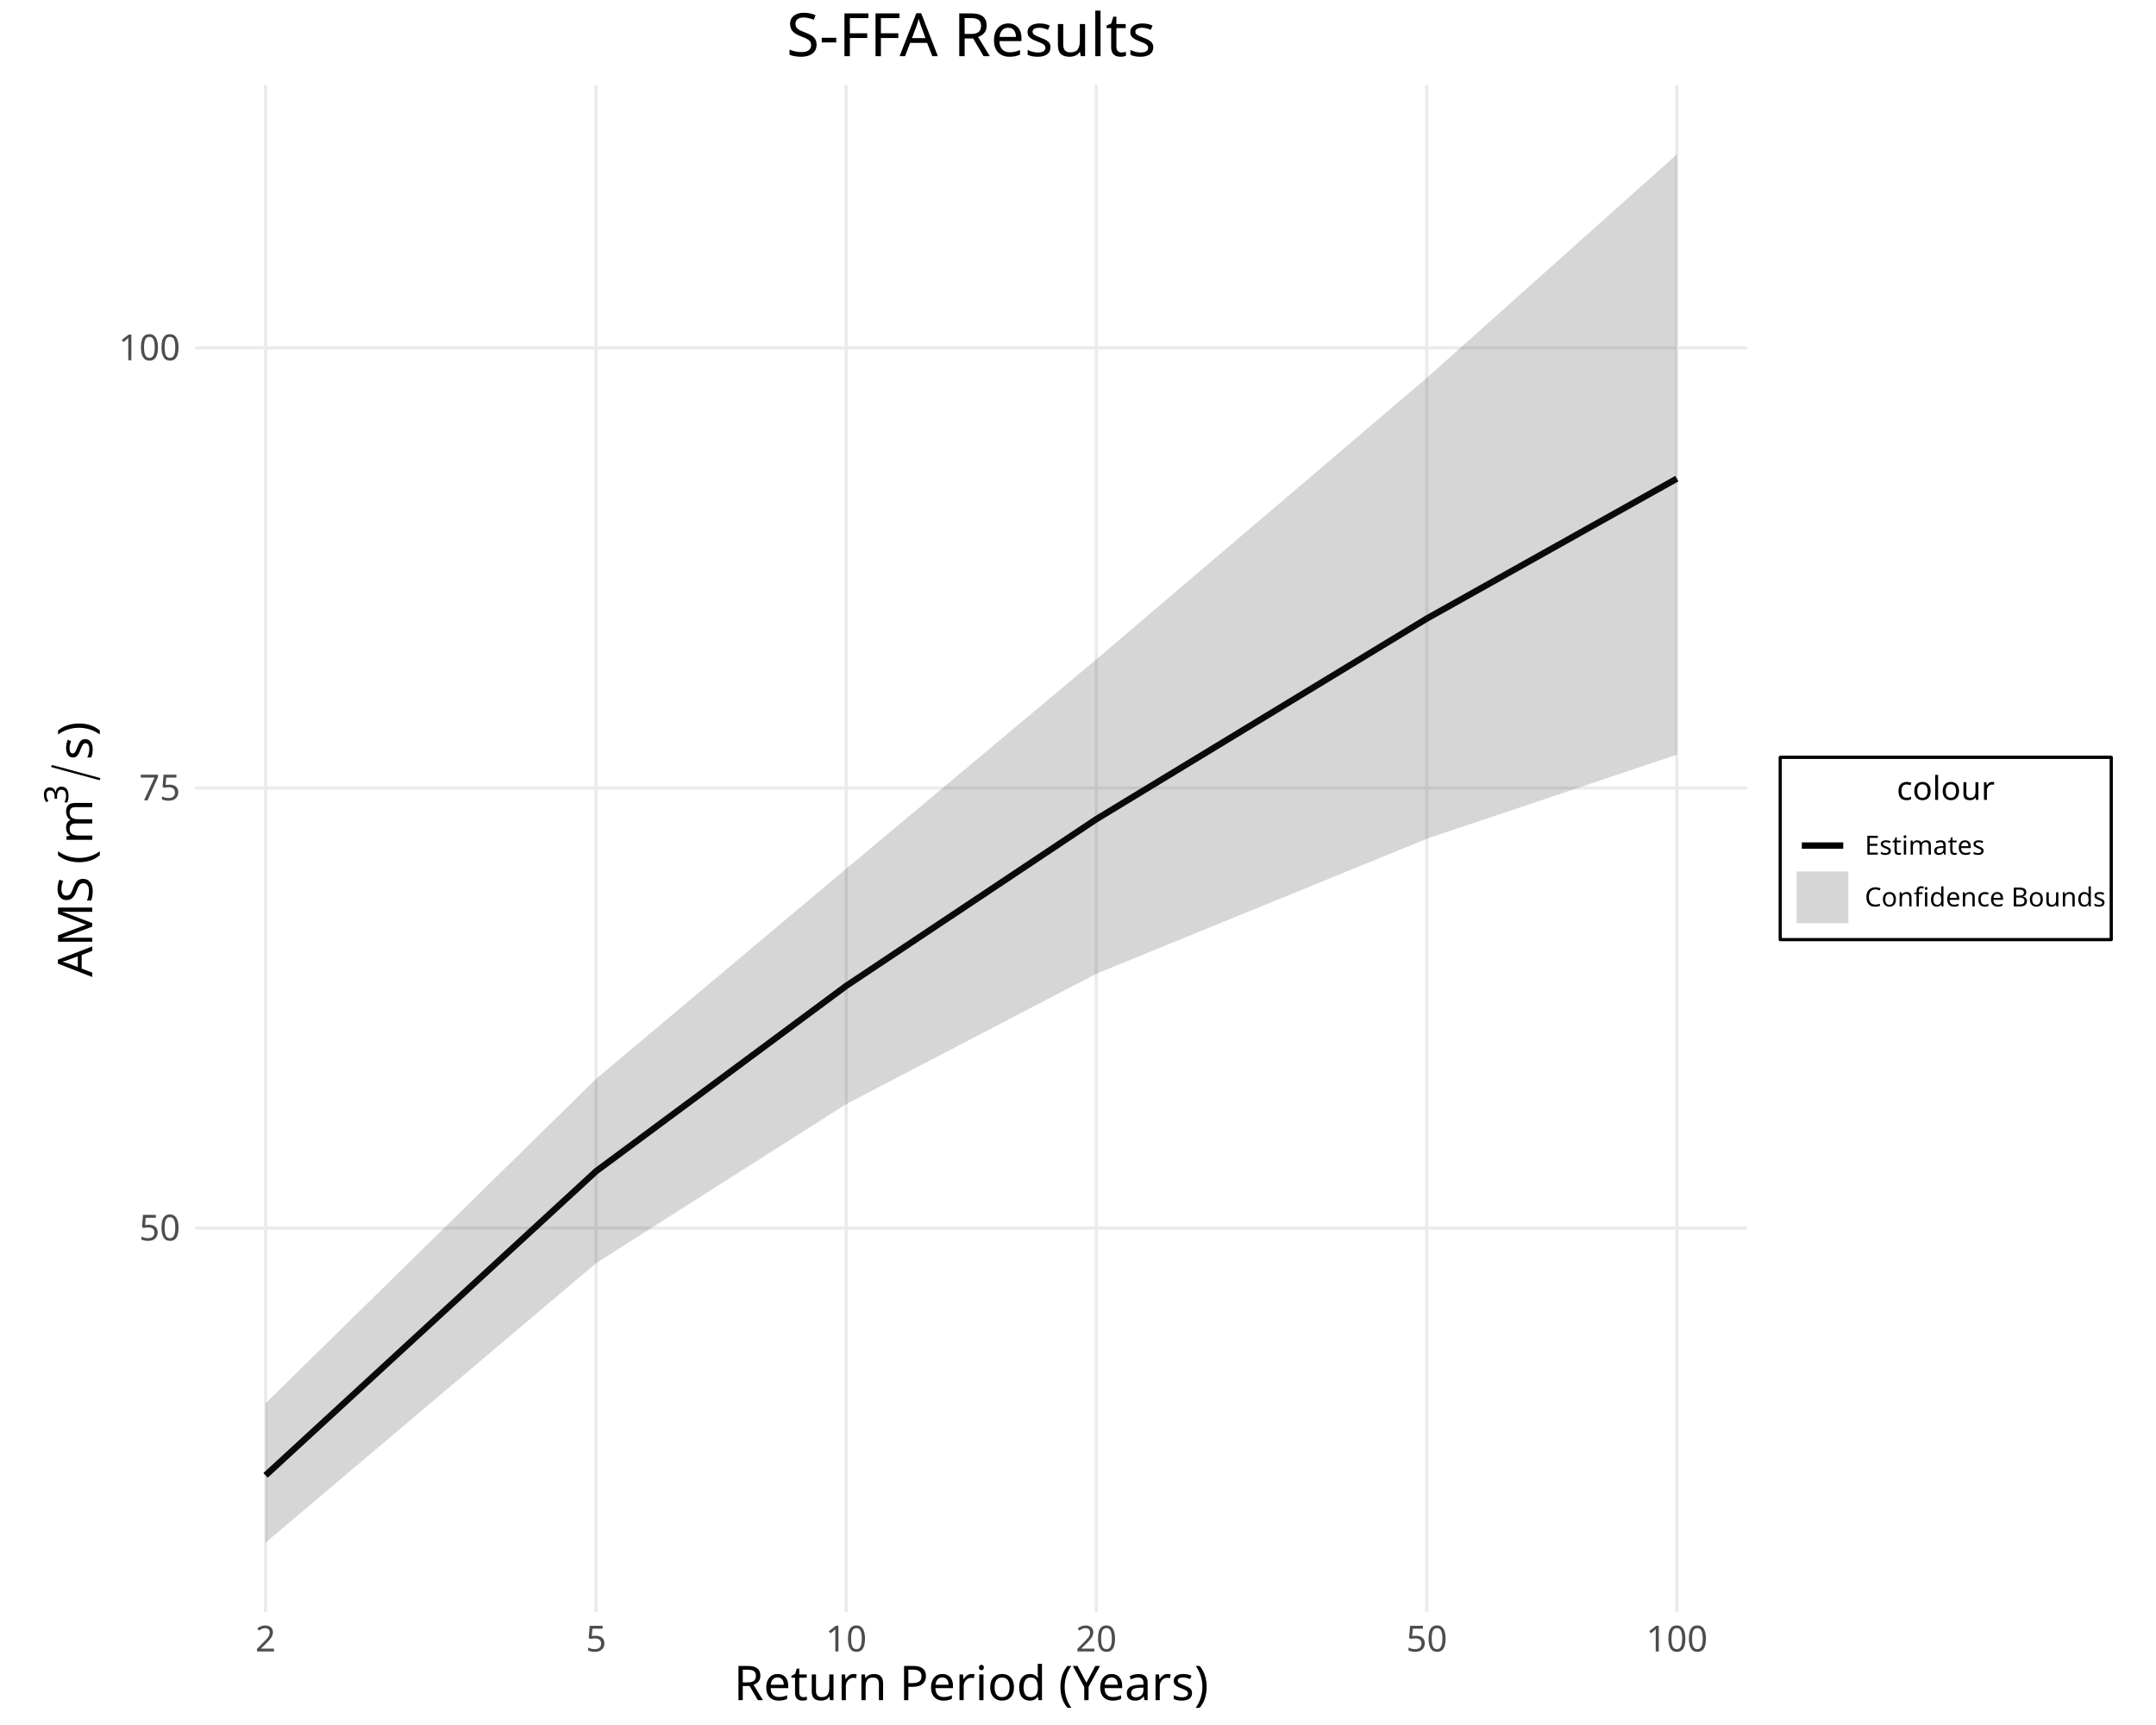
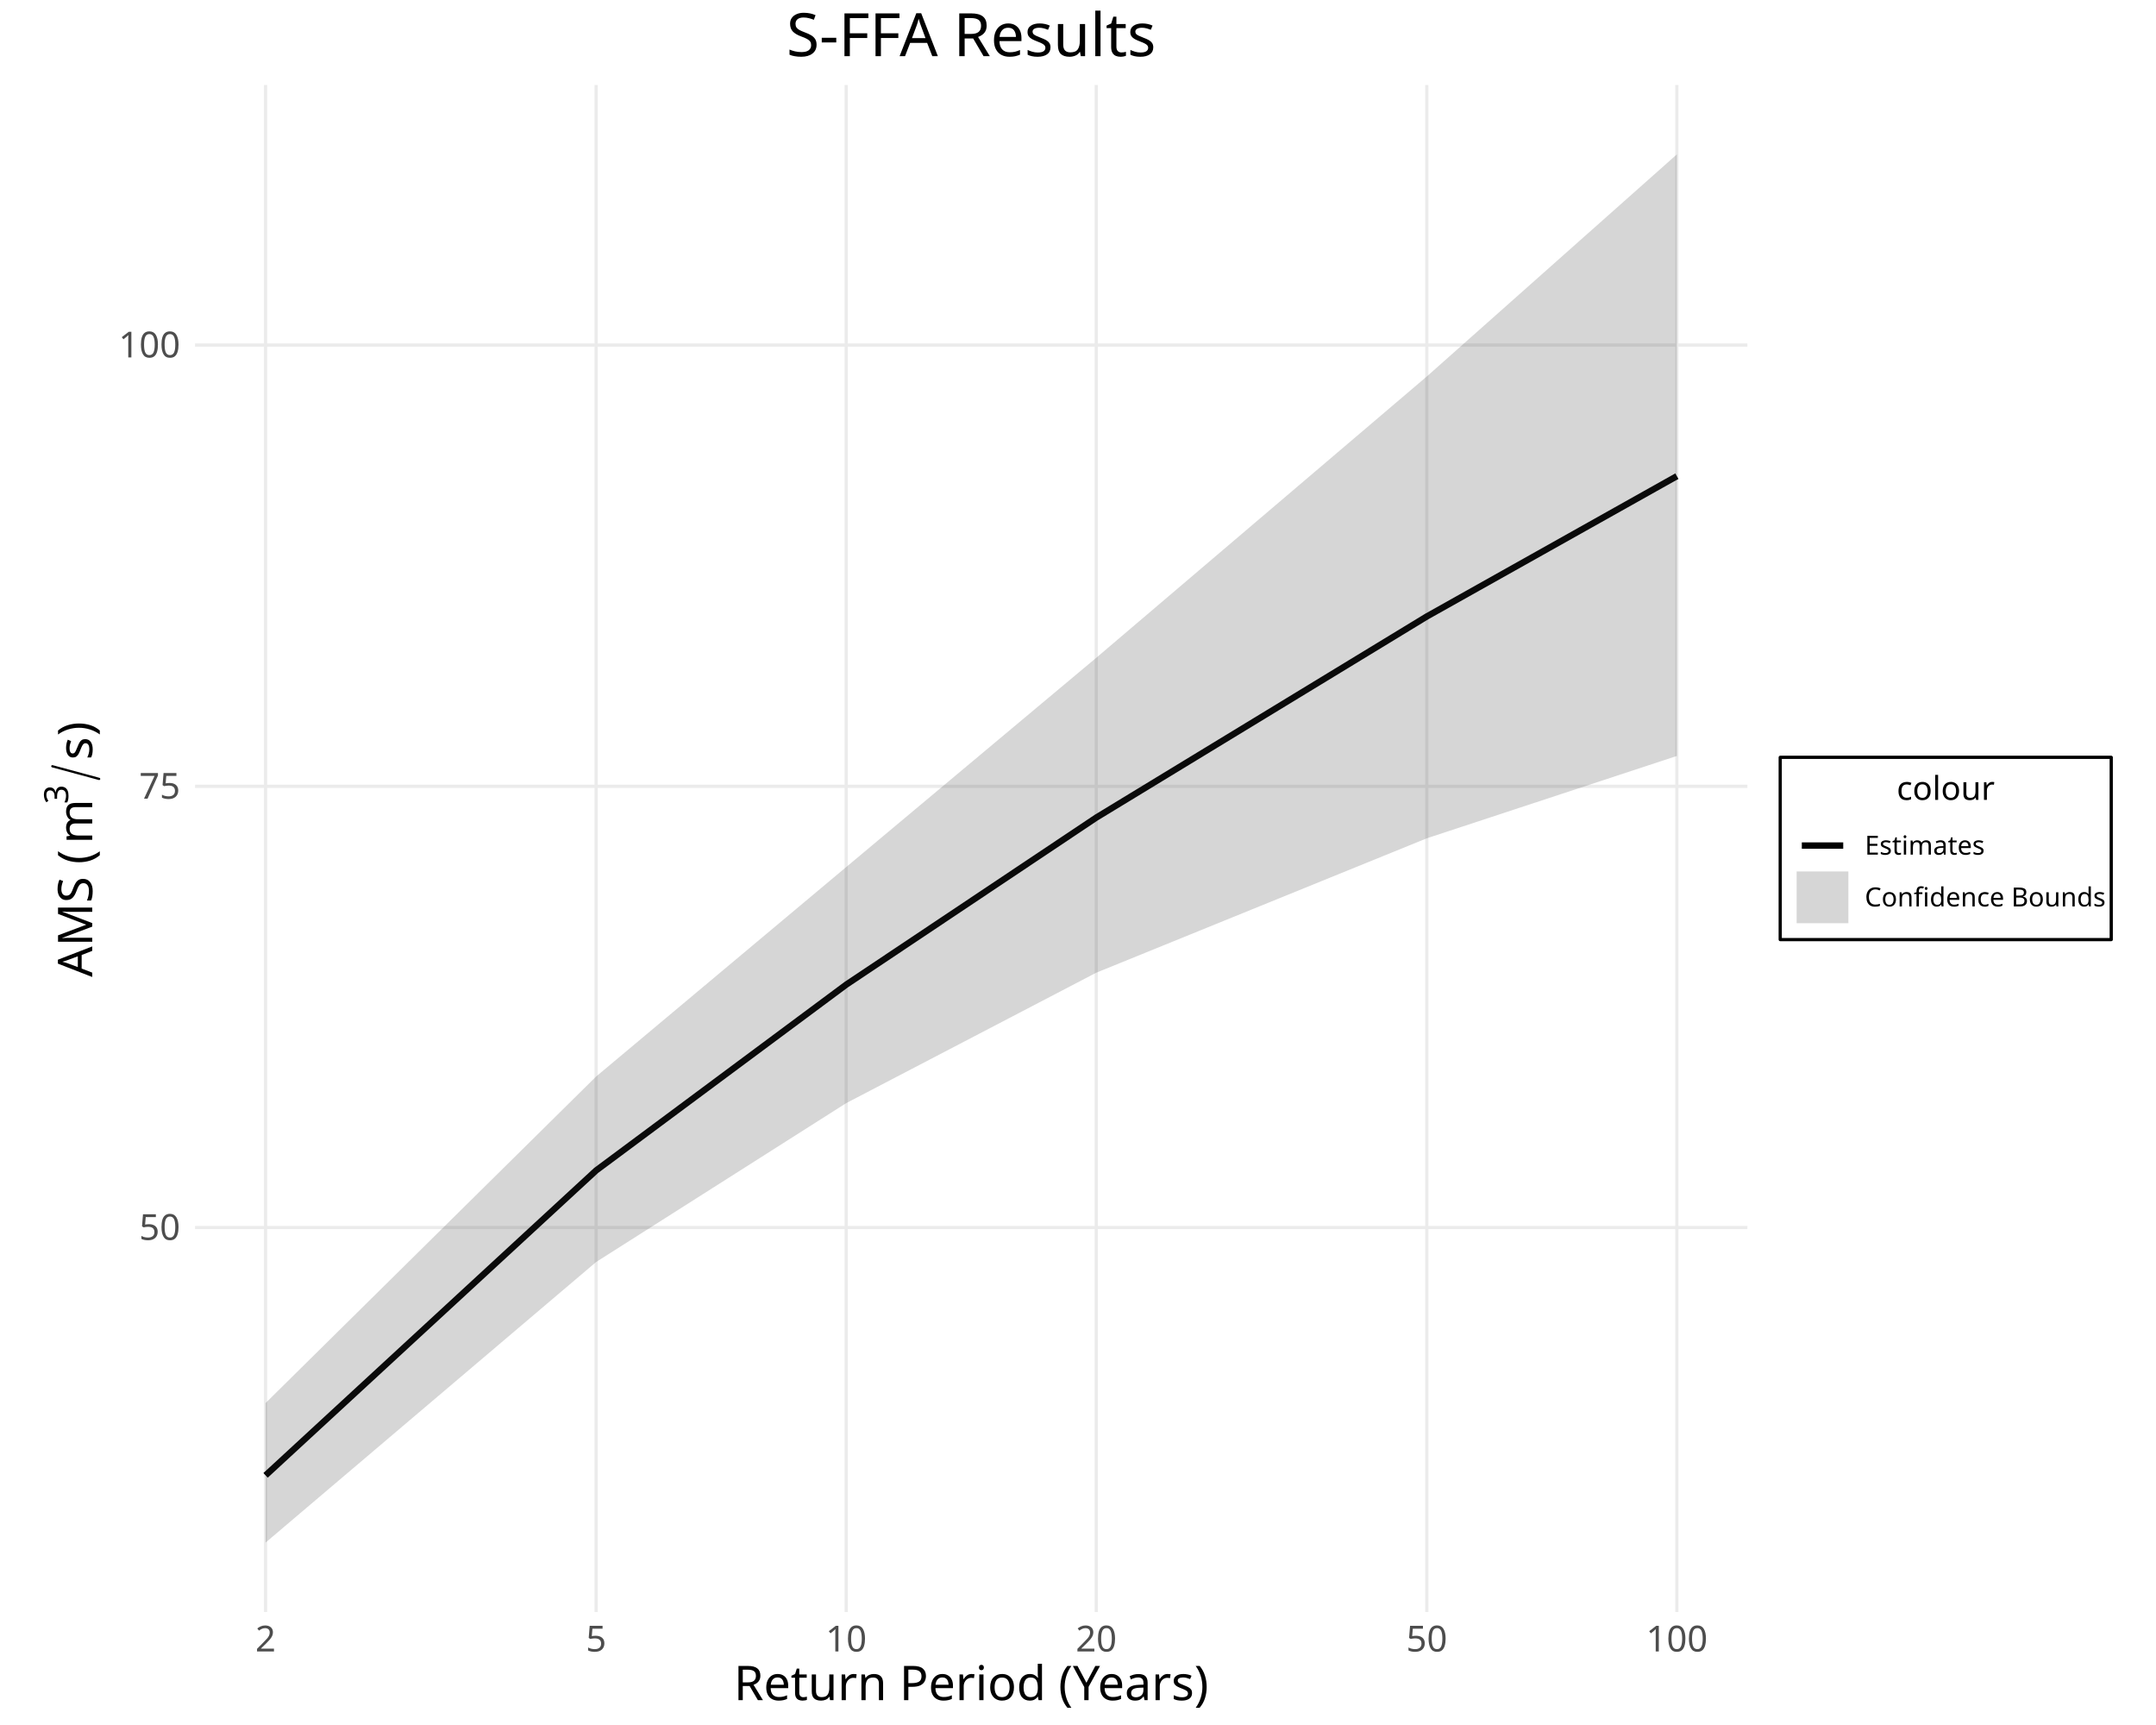
<svg xmlns="http://www.w3.org/2000/svg" class="svglite" data-engine-version="2.0" width="720.00pt" height="576.00pt" viewBox="0 0 720.00 576.00">
  <defs>
    <style type="text/css">
    .svglite line, .svglite polyline, .svglite polygon, .svglite path, .svglite rect, .svglite circle {
      fill: none;
      stroke: #000000;
      stroke-linecap: round;
      stroke-linejoin: round;
      stroke-miterlimit: 10.00;
    }
  </style>
  </defs>
  <rect width="100%" height="100%" style="stroke: none; fill: #FFFFFF;" />
  <defs>
    <clipPath id="cpMC4wMHw3MjAuMDB8MC4wMHw1NzYuMDA=">
      <rect x="0.00" y="0.00" width="720.00" height="576.00" />
    </clipPath>
  </defs>
  <g clip-path="url(#cpMC4wMHw3MjAuMDB8MC4wMHw1NzYuMDA=)">
    <rect x="0.00" y="0.00" width="720.00" height="576.00" style="stroke-width: 1.07; stroke: none; fill: #FFFFFF;" />
  </g>
  <defs>
    <clipPath id="cpNjUuMTN8NTgzLjU1fDI4LjM4fDUzOC4yNw==">
      <rect x="65.13" y="28.38" width="518.43" height="509.89" />
    </clipPath>
  </defs>
  <g clip-path="url(#cpNjUuMTN8NTgzLjU1fDI4LjM4fDUzOC4yNw==)">
-     <polyline points="65.13,410.10 583.55,410.10 " style="stroke-width: 1.07; stroke: #EBEBEB; stroke-linecap: butt;" />
-     <polyline points="65.13,263.12 583.55,263.12 " style="stroke-width: 1.07; stroke: #EBEBEB; stroke-linecap: butt;" />
-     <polyline points="65.13,116.15 583.55,116.15 " style="stroke-width: 1.07; stroke: #EBEBEB; stroke-linecap: butt;" />
+     <polyline points="65.13,409.89 583.55,409.89 " style="stroke-width: 1.07; stroke: #EBEBEB; stroke-linecap: butt;" />
+     <polyline points="65.13,262.56 583.55,262.56 " style="stroke-width: 1.07; stroke: #EBEBEB; stroke-linecap: butt;" />
+     <polyline points="65.13,115.22 583.55,115.22 " style="stroke-width: 1.07; stroke: #EBEBEB; stroke-linecap: butt;" />
    <polyline points="88.69,538.27 88.69,28.38 " style="stroke-width: 1.07; stroke: #EBEBEB; stroke-linecap: butt;" />
    <polyline points="199.08,538.27 199.08,28.38 " style="stroke-width: 1.07; stroke: #EBEBEB; stroke-linecap: butt;" />
    <polyline points="282.59,538.27 282.59,28.38 " style="stroke-width: 1.07; stroke: #EBEBEB; stroke-linecap: butt;" />
    <polyline points="366.09,538.27 366.09,28.38 " style="stroke-width: 1.07; stroke: #EBEBEB; stroke-linecap: butt;" />
    <polyline points="476.48,538.27 476.48,28.38 " style="stroke-width: 1.07; stroke: #EBEBEB; stroke-linecap: butt;" />
    <polyline points="559.99,538.27 559.99,28.38 " style="stroke-width: 1.07; stroke: #EBEBEB; stroke-linecap: butt;" />
-     <polyline points="88.69,492.64 199.08,391.08 282.59,329.20 366.09,273.55 476.48,206.55 559.99,159.82 " style="stroke-width: 2.13; stroke-linecap: butt;" />
-     <polygon points="88.69,468.58 199.08,360.22 282.59,290.08 366.09,220.20 476.48,126.18 559.99,51.55 559.99,251.99 476.48,280.07 366.09,325.16 282.59,368.68 199.08,421.78 88.69,515.09 " style="stroke-width: 0.00; stroke: none; stroke-linecap: butt; fill: #333333; fill-opacity: 0.20;" />
-     <polyline points="88.69,468.58 199.08,360.22 282.59,290.08 366.09,220.20 476.48,126.18 559.99,51.55 " style="stroke-width: 0.00; stroke: #7F7F7F; stroke-linecap: butt;" />
-     <polyline points="559.99,251.99 476.48,280.07 366.09,325.16 282.59,368.68 199.08,421.78 88.69,515.09 " style="stroke-width: 0.00; stroke: #7F7F7F; stroke-linecap: butt;" />
+     <polyline points="88.69,492.64 199.08,390.83 282.59,328.79 366.09,273.01 476.48,205.85 559.99,159.00 " style="stroke-width: 2.13; stroke-linecap: butt;" />
+     <polygon points="88.69,468.50 199.08,359.46 282.59,289.52 366.09,219.65 476.48,125.71 559.99,51.55 559.99,252.42 476.48,279.92 366.09,324.80 282.59,368.35 199.08,421.40 88.69,515.09 " style="stroke-width: 0.00; stroke: none; stroke-linecap: butt; fill: #333333; fill-opacity: 0.20;" />
+     <polyline points="88.69,468.50 199.08,359.46 282.59,289.52 366.09,219.65 476.48,125.71 559.99,51.55 " style="stroke-width: 0.00; stroke: #7F7F7F; stroke-linecap: butt;" />
+     <polyline points="559.99,252.42 476.48,279.92 366.09,324.80 282.59,368.35 199.08,421.40 88.69,515.09 " style="stroke-width: 0.00; stroke: #7F7F7F; stroke-linecap: butt;" />
  </g>
  <g clip-path="url(#cpMC4wMHw3MjAuMDB8MC4wMHw1NzYuMDA=)">
-     <text x="60.20" y="414.22" text-anchor="end" style="font-size: 12.00px; fill: #4D4D4D; font-family: sans;" textLength="13.35px" lengthAdjust="spacingAndGlyphs">50</text>
-     <text x="60.20" y="267.25" text-anchor="end" style="font-size: 12.00px; fill: #4D4D4D; font-family: sans;" textLength="13.35px" lengthAdjust="spacingAndGlyphs">75</text>
-     <text x="60.20" y="120.28" text-anchor="end" style="font-size: 12.00px; fill: #4D4D4D; font-family: sans;" textLength="20.02px" lengthAdjust="spacingAndGlyphs">100</text>
+     <text x="60.20" y="414.02" text-anchor="end" style="font-size: 12.00px; fill: #4D4D4D; font-family: sans;" textLength="13.35px" lengthAdjust="spacingAndGlyphs">50</text>
+     <text x="60.20" y="266.69" text-anchor="end" style="font-size: 12.00px; fill: #4D4D4D; font-family: sans;" textLength="13.35px" lengthAdjust="spacingAndGlyphs">75</text>
+     <text x="60.20" y="119.35" text-anchor="end" style="font-size: 12.00px; fill: #4D4D4D; font-family: sans;" textLength="20.02px" lengthAdjust="spacingAndGlyphs">100</text>
    <text x="88.69" y="551.45" text-anchor="middle" style="font-size: 12.00px; fill: #4D4D4D; font-family: sans;" textLength="6.67px" lengthAdjust="spacingAndGlyphs">2</text>
    <text x="199.08" y="551.45" text-anchor="middle" style="font-size: 12.00px; fill: #4D4D4D; font-family: sans;" textLength="6.67px" lengthAdjust="spacingAndGlyphs">5</text>
    <text x="282.59" y="551.45" text-anchor="middle" style="font-size: 12.00px; fill: #4D4D4D; font-family: sans;" textLength="13.35px" lengthAdjust="spacingAndGlyphs">10</text>
    <text x="366.09" y="551.45" text-anchor="middle" style="font-size: 12.00px; fill: #4D4D4D; font-family: sans;" textLength="13.35px" lengthAdjust="spacingAndGlyphs">20</text>
    <text x="476.48" y="551.45" text-anchor="middle" style="font-size: 12.00px; fill: #4D4D4D; font-family: sans;" textLength="13.35px" lengthAdjust="spacingAndGlyphs">50</text>
    <text x="559.99" y="551.45" text-anchor="middle" style="font-size: 12.00px; fill: #4D4D4D; font-family: sans;" textLength="20.02px" lengthAdjust="spacingAndGlyphs">100</text>
    <text x="324.34" y="567.70" text-anchor="middle" style="font-size: 16.00px; font-family: sans;" textLength="155.64px" lengthAdjust="spacingAndGlyphs">Return Period (Years)</text>
    <text transform="translate(30.80,326.23) rotate(-90)" style="font-size: 16.00px; font-family: sans;" textLength="44.46px" lengthAdjust="spacingAndGlyphs">AMS (</text>
    <text transform="translate(30.80,281.77) rotate(-90)" style="font-size: 16.00px; font-family: sans;" textLength="13.33px" lengthAdjust="spacingAndGlyphs">m</text>
    <text transform="translate(22.77,268.44) rotate(-90)" style="font-size: 11.20px; font-family: sans;" textLength="6.23px" lengthAdjust="spacingAndGlyphs">3</text>
    <polyline points="33.11,260.09 17.48,255.86 " style="stroke-width: 0.75;" />
    <text transform="translate(30.80,253.75) rotate(-90)" style="font-size: 16.00px; font-family: sans;" textLength="8.01px" lengthAdjust="spacingAndGlyphs">s</text>
    <text transform="translate(30.80,245.74) rotate(-90)" style="font-size: 16.00px; font-family: sans;" textLength="5.33px" lengthAdjust="spacingAndGlyphs">)</text>
    <rect x="594.51" y="252.89" width="110.54" height="60.85" style="stroke-width: 0.75; fill: #FFFFFF;" />
    <rect x="594.51" y="252.89" width="110.54" height="60.85" style="stroke-width: 1.07; fill: #FFFFFF;" />
    <text x="649.78" y="267.09" text-anchor="middle" style="font-size: 11.00px; font-family: sans;" textLength="29.96px" lengthAdjust="spacingAndGlyphs">colour</text>
    <line x1="601.72" y1="282.35" x2="615.55" y2="282.35" style="stroke-width: 2.13; stroke-linecap: butt;" />
    <rect x="599.99" y="290.99" width="17.28" height="17.28" style="stroke-width: 0.00; stroke: #7F7F7F; stroke-linecap: butt; stroke-linejoin: miter; fill: #333333; fill-opacity: 0.20;" />
    <text x="622.75" y="285.38" style="font-size: 8.80px; font-family: sans;" textLength="38.64px" lengthAdjust="spacingAndGlyphs">Estimates</text>
    <text x="622.75" y="302.66" style="font-size: 8.80px; font-family: sans;" textLength="76.82px" lengthAdjust="spacingAndGlyphs">Confidence Bounds</text>
    <text x="324.34" y="18.75" text-anchor="middle" style="font-size: 20.00px; font-family: sans;" textLength="130.04px" lengthAdjust="spacingAndGlyphs">S-FFA Results</text>
  </g>
</svg>
